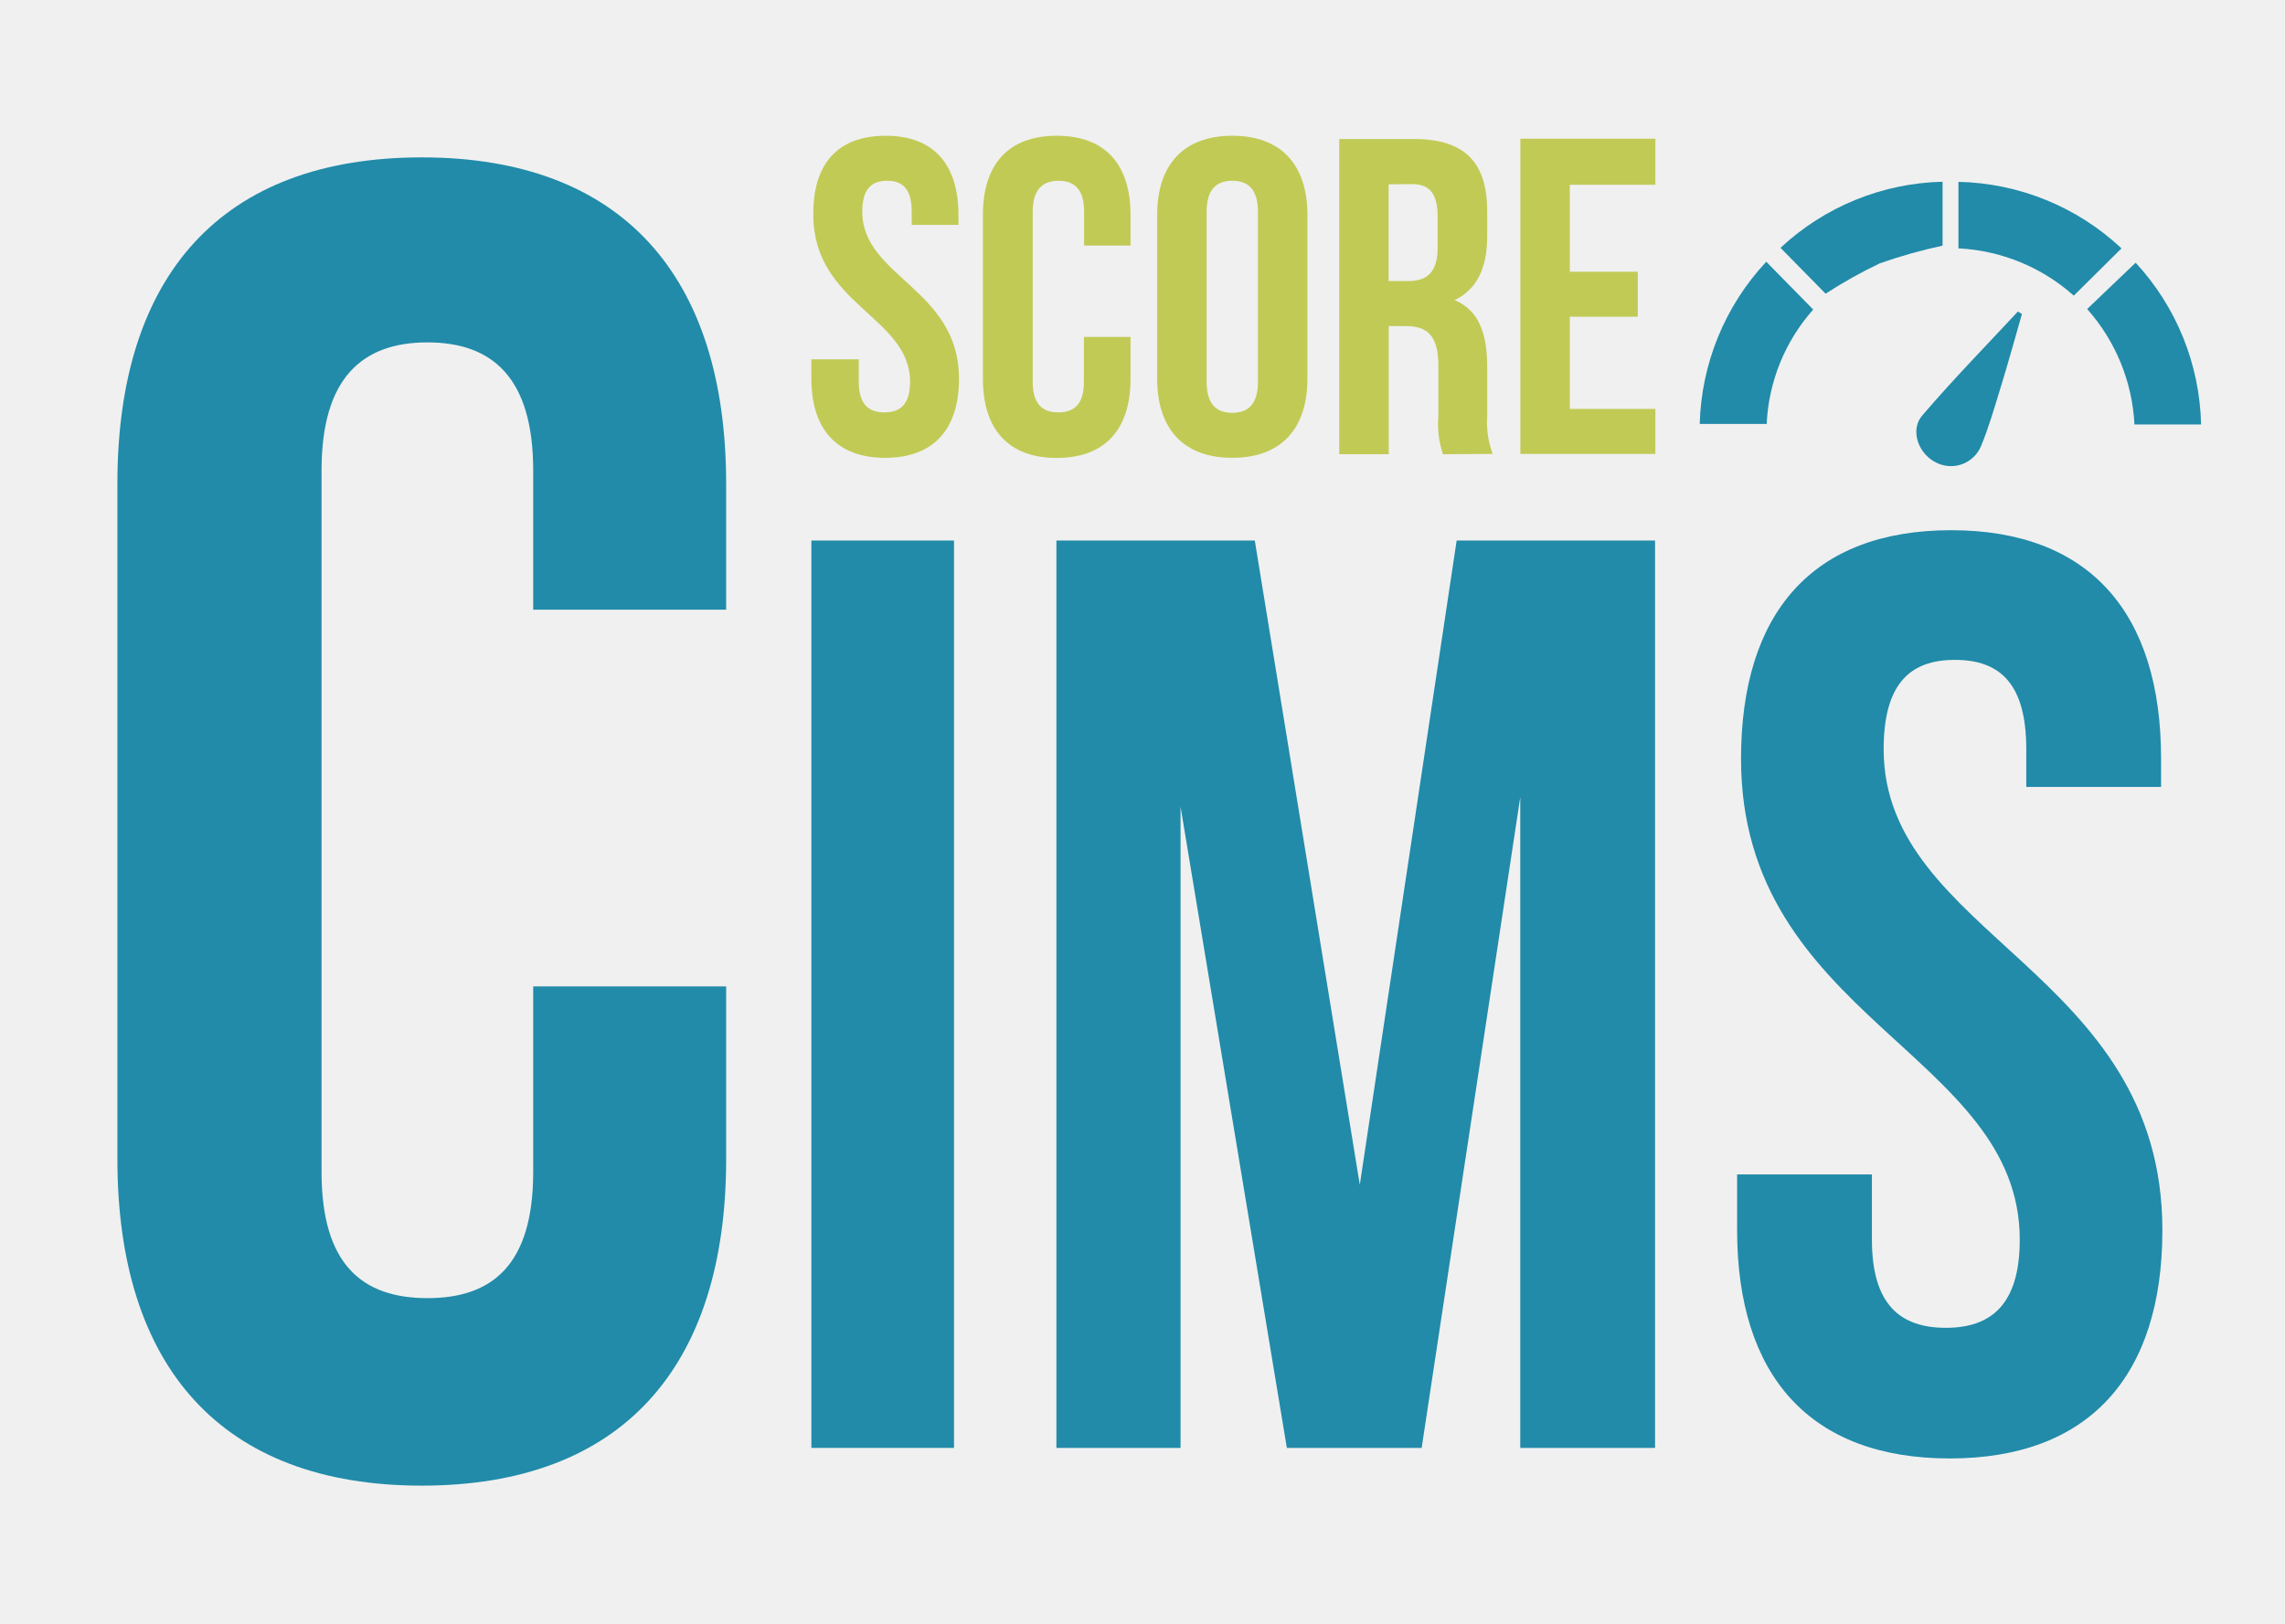
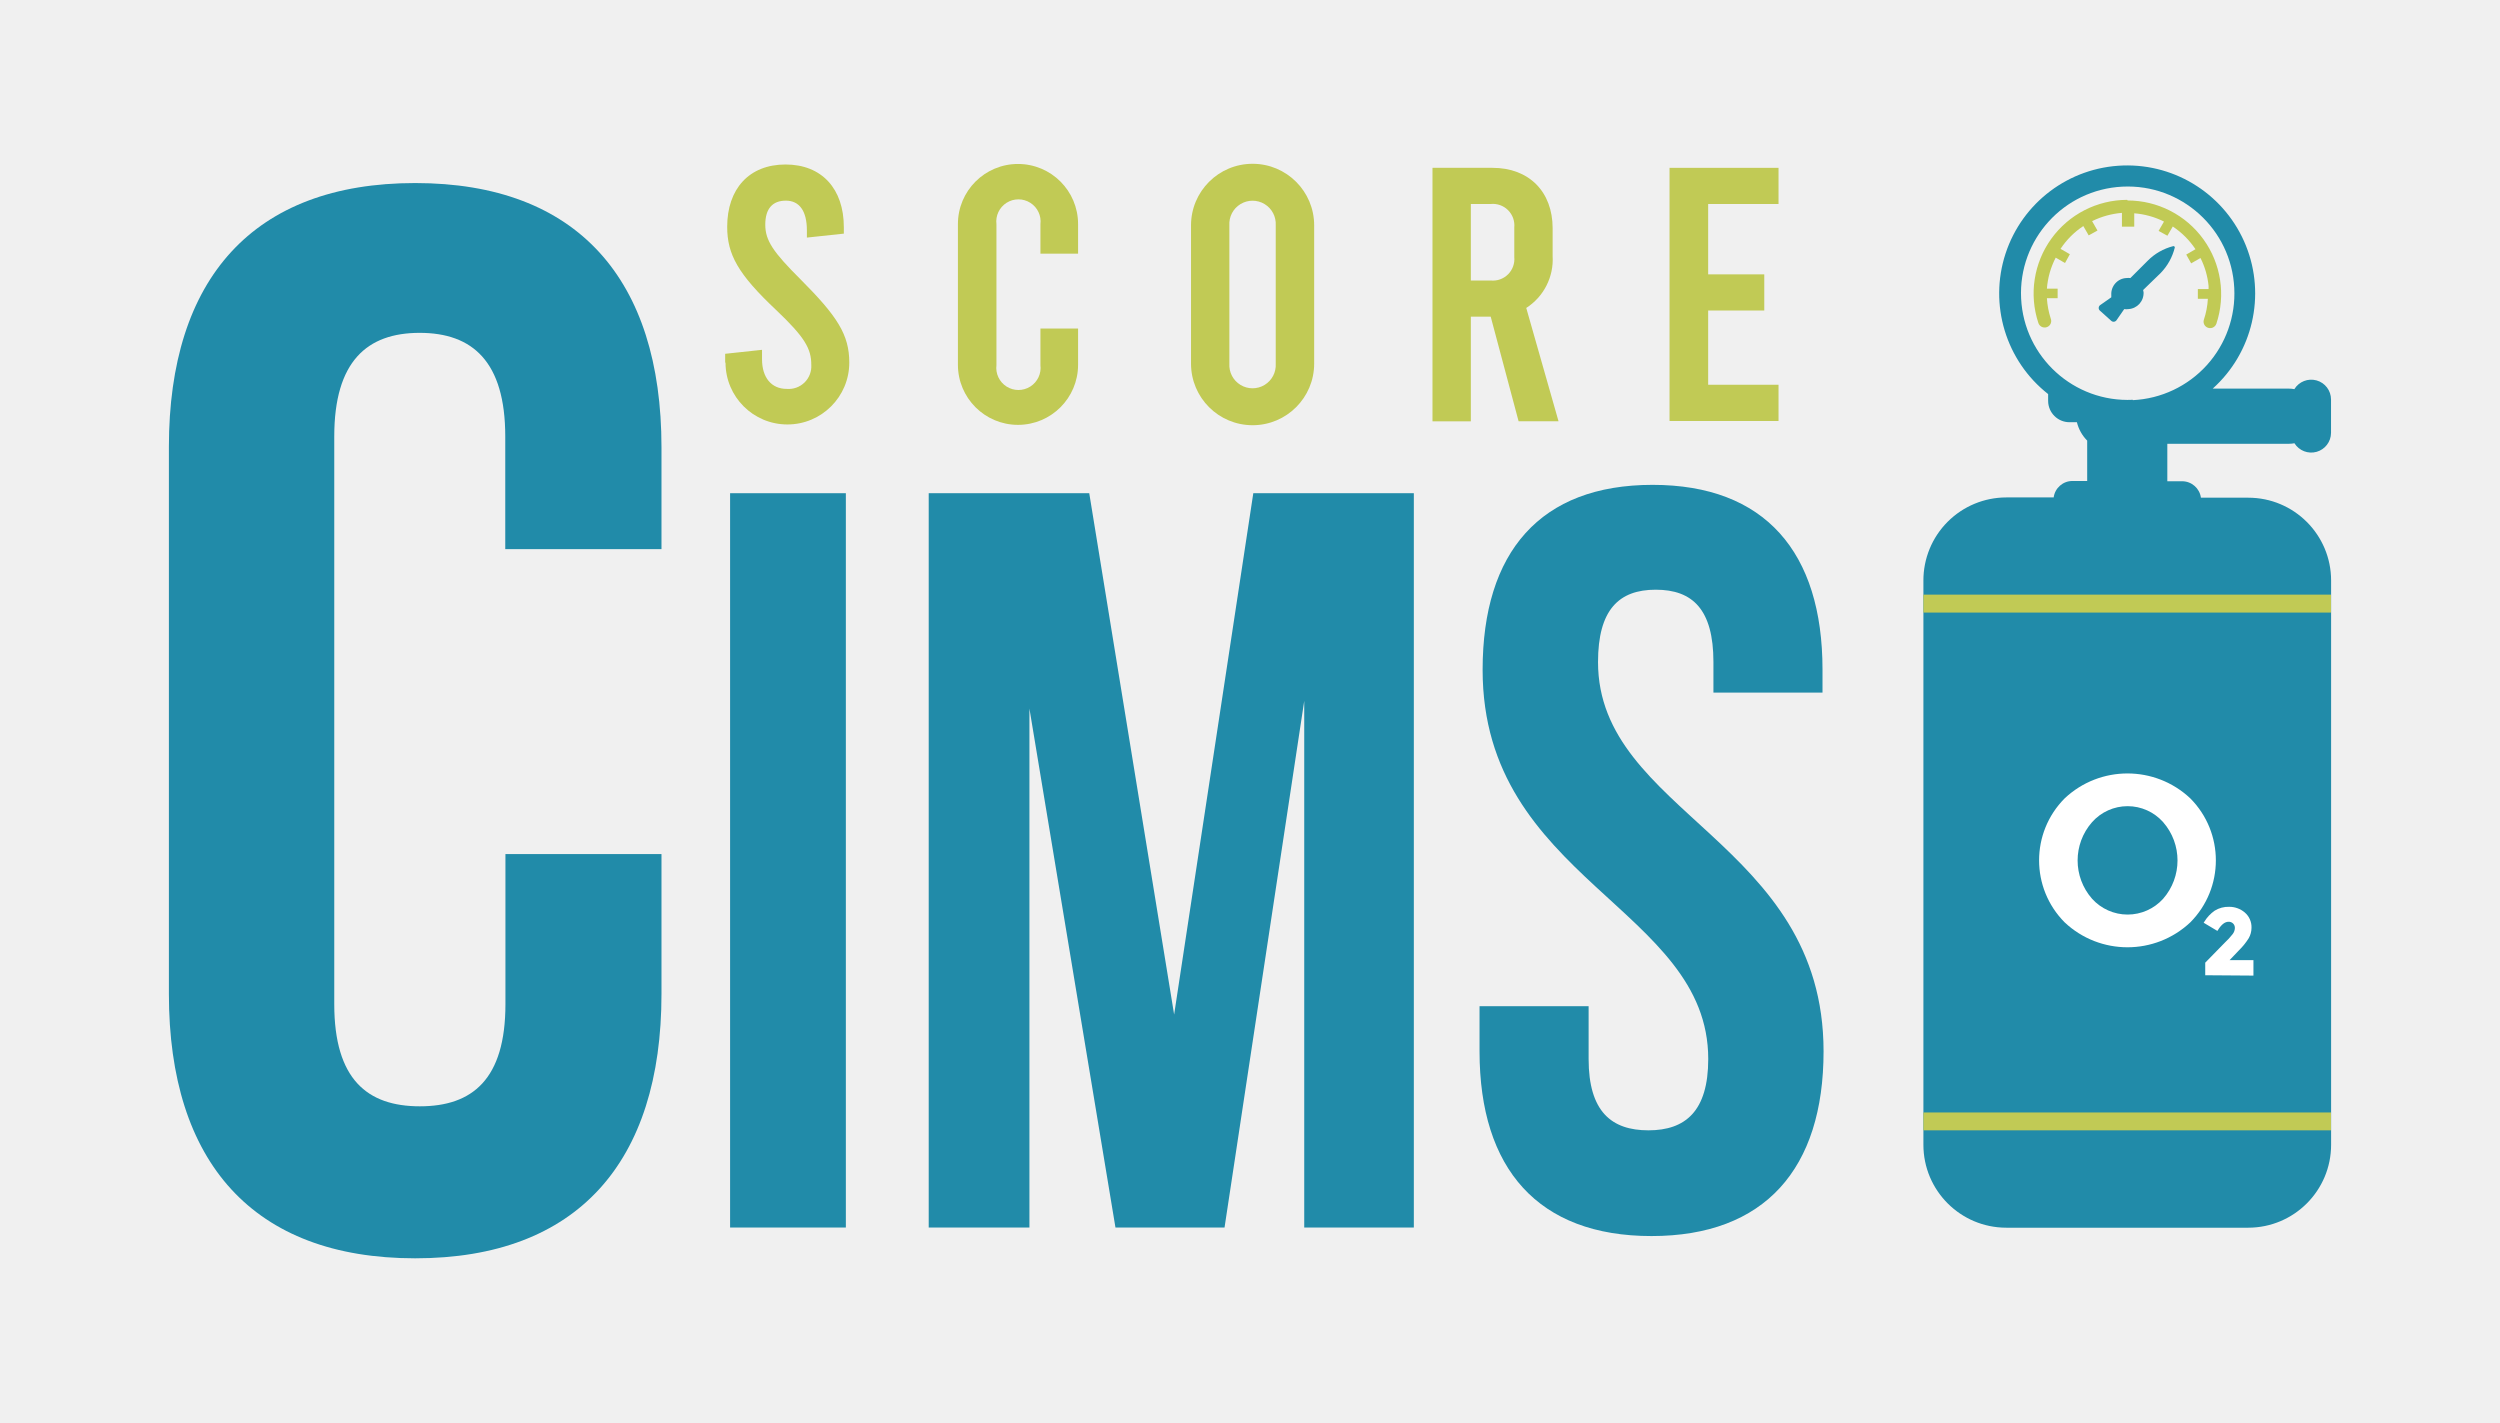
- <svg xmlns="http://www.w3.org/2000/svg" id="Capa_1" data-name="Capa 1" viewBox="0 0 210.2 149.35">
+ <svg xmlns="http://www.w3.org/2000/svg" id="Capa_1" data-name="Capa 1" viewBox="0 0 284.21 161.68">
  <defs>
-     <style>.cls-1{fill:#218ba9;}.cls-2{fill:#c1ca55;}</style>
+     <style>.cls-1{fill:#218ba9;}.cls-2{fill:#c1ca55;}.cls-3{fill:#fff;}</style>
  </defs>
-   <path class="cls-1" d="M66.8,90.75v15.88c0,19.12-9.56,30.05-28,30.05s-28-10.93-28-30.05V44.48c0-19.13,9.56-30,28-30s28,10.92,28,30.05V56.09H49.05V43.28c0-8.54-3.76-11.78-9.73-11.78s-9.74,3.24-9.74,11.78v64.54c0,8.54,3.76,11.61,9.74,11.61s9.73-3.07,9.73-11.61V90.75Z" />
-   <path class="cls-1" d="M74.64,49.73H87.76v83.48H74.64Z" />
-   <path class="cls-1" d="M125.09,109,134,49.73h18.25v83.48h-12.4V73.34l-9.07,59.87h-12.4l-9.78-59v59H97.18V49.73h18.25Z" />
-   <path class="cls-1" d="M179.48,48.78c12.76,0,19.32,7.63,19.32,21v2.62H186.4V68.93c0-6-2.39-8.22-6.57-8.22s-6.55,2.26-6.55,8.22c0,17.18,25.64,20.4,25.64,44.25,0,13.35-6.68,21-19.56,21s-19.56-7.63-19.56-21v-5.13h12.4v6c0,6,2.63,8.11,6.8,8.11s6.8-2.15,6.8-8.11c0-17.17-25.64-20.39-25.64-44.24C160.16,56.41,166.72,48.78,179.48,48.78Z" />
-   <path class="cls-2" d="M81.47,12.49c4.43,0,6.7,2.65,6.7,7.28v.92h-4.3V19.48c0-2.07-.82-2.85-2.27-2.85s-2.28.78-2.28,2.85c0,6,8.9,7.08,8.9,15.36,0,4.63-2.32,7.28-6.79,7.28s-6.79-2.65-6.79-7.28V33.06H79v2.07c0,2.07.91,2.81,2.36,2.81s2.36-.74,2.36-2.81c0-6-8.9-7.08-8.9-15.36C74.77,15.14,77,12.49,81.47,12.49Z" />
-   <path class="cls-2" d="M104,31v3.85c0,4.63-2.32,7.28-6.79,7.28s-6.79-2.65-6.79-7.28V19.77c0-4.63,2.32-7.28,6.79-7.28S104,15.14,104,19.77v2.82H99.73V19.48c0-2.07-.91-2.85-2.35-2.85S95,17.41,95,19.48V35.13c0,2.07.91,2.81,2.36,2.81s2.35-.74,2.35-2.81V31Z" />
-   <path class="cls-2" d="M106.45,19.77c0-4.63,2.44-7.28,6.91-7.28s6.91,2.65,6.91,7.28V34.84c0,4.63-2.44,7.28-6.91,7.28s-6.91-2.65-6.91-7.28ZM111,35.13c0,2.07.91,2.85,2.36,2.85s2.36-.78,2.36-2.85V19.48c0-2.07-.91-2.85-2.36-2.85s-2.36.78-2.36,2.85Z" />
-   <path class="cls-2" d="M132.74,41.79a8.81,8.81,0,0,1-.42-3.56V33.68c0-2.69-.91-3.68-3-3.68h-1.57V41.79h-4.55v-29h6.87c4.72,0,6.74,2.19,6.74,6.66v2.28c0,3-1,4.92-3,5.88,2.27.95,3,3.14,3,6.17v4.46a8.44,8.44,0,0,0,.5,3.52Zm-5-24.83v8.9h1.78c1.7,0,2.73-.75,2.73-3.06V19.94c0-2.07-.7-3-2.32-3Z" />
-   <path class="cls-2" d="M144.41,25h6.25v4.14h-6.25v8.48h7.87v4.14H139.86v-29h12.42V17h-7.87Z" />
-   <path class="cls-1" d="M162.52,39h-6.16a22.73,22.73,0,0,1,6.12-14.92l4.32,4.4A17,17,0,0,0,162.52,39Z" />
-   <path class="cls-1" d="M180.16,22.85V16.73a22.65,22.65,0,0,1,15,6.12l-4.39,4.35A17.2,17.2,0,0,0,180.16,22.85Z" />
-   <path class="cls-1" d="M202.48,39.05h-6.13A17.26,17.26,0,0,0,192,28.43l4.46-4.26A22.65,22.65,0,0,1,202.48,39.05Z" />
-   <path class="cls-1" d="M163.79,22.8a22.62,22.62,0,0,1,14.91-6.08V22.6a48.41,48.41,0,0,0-5.76,1.62,42.82,42.82,0,0,0-5,2.8Z" />
-   <path class="cls-1" d="M186,28.89c-.66,2.3-1.29,4.6-2,6.89-.54,1.77-1.06,3.55-1.76,5.26A3,3,0,0,1,178,42.5c-1.58-.84-2.31-3-1.14-4.31,2.81-3.28,5.83-6.37,8.77-9.53Z" />
+   <path class="cls-1" d="M75.2,97.09V113c0,19.12-9.56,30.05-28,30.05s-28-10.93-28-30.05V50.81c0-19.12,9.56-30,28-30s28,10.93,28,30.05V62.43H57.44V49.62c0-8.54-3.75-11.78-9.73-11.78S38,41.08,38,49.62v64.54c0,8.54,3.76,11.61,9.73,11.61s9.73-3.07,9.73-11.61V97.09Z" />
+   <path class="cls-1" d="M83,56.07H96.16v83.48H83Z" />
+   <path class="cls-1" d="M133.48,115.34l9-59.27h18.25v83.48H148.27V79.68l-9.06,59.87h-12.4l-9.78-59v59H105.58V56.07h18.25Z" />
+   <path class="cls-1" d="M187.87,55.12c12.76,0,19.32,7.63,19.32,21v2.62h-12.4V75.27c0-6-2.38-8.23-6.56-8.23s-6.56,2.27-6.56,8.23c0,17.17,25.64,20.4,25.64,44.25,0,13.35-6.68,21-19.56,21s-19.55-7.63-19.55-21v-5.13h12.4v6c0,6,2.62,8.11,6.8,8.11s6.8-2.15,6.8-8.11c0-17.17-25.65-20.39-25.65-44.24C168.55,62.75,175.11,55.12,187.87,55.12Z" />
+   <path class="cls-1" d="M260.24,50.45a3,3,0,0,0,.6-.06A2.25,2.25,0,0,0,265,49.22V45.41a2.25,2.25,0,0,0-4.17-1.17,3,3,0,0,0-.6-.06h-8.68a14.55,14.55,0,1,0-18.71.62v.78A2.43,2.43,0,0,0,235.28,48h.83a4.48,4.48,0,0,0,1.17,2.09v4.59H235.6a2.15,2.15,0,0,0-2.13,1.87h-5.38A9.43,9.43,0,0,0,218.66,66v64.14a9.43,9.43,0,0,0,9.43,9.43h27.5a9.43,9.43,0,0,0,9.42-9.43V66a9.42,9.42,0,0,0-9.42-9.42h-5.38a2.16,2.16,0,0,0-2.14-1.87h-1.68V50.45Zm-17.77-5A12.13,12.13,0,1,1,254,32.74,12.13,12.13,0,0,1,242.47,45.49Z" />
+   <rect class="cls-2" x="218.66" y="67.6" width="46.34" height="2.04" />
+   <rect class="cls-2" x="218.66" y="126.47" width="46.34" height="2.03" />
+   <path class="cls-3" d="M249,90.76a10.42,10.42,0,0,0-14.28,0,10,10,0,0,0,0,14.1,10.42,10.42,0,0,0,14.28,0,10,10,0,0,0,0-14.1Zm-3.09,11.42a5.44,5.44,0,0,1-8.07,0,6.59,6.59,0,0,1,0-8.72,5.4,5.4,0,0,1,8.07,0,6.62,6.62,0,0,1,0,8.72Z" />
+   <path class="cls-3" d="M250.7,110.87v-1.43l2.2-2.25a8.41,8.41,0,0,0,.92-1,1.19,1.19,0,0,0,.25-.68.69.69,0,0,0-.2-.52.7.7,0,0,0-.52-.2c-.41,0-.81.31-1.19.92l-.08.12-1.56-.93.08-.12a4.17,4.17,0,0,1,1.17-1.25,2.94,2.94,0,0,1,1.65-.44,2.71,2.71,0,0,1,1.77.64,2.19,2.19,0,0,1,.77,1.76,2.43,2.43,0,0,1-.31,1.16,7.49,7.49,0,0,1-1.09,1.36l-1.09,1.14h2.71v1.76Z" />
+   <path class="cls-2" d="M241.84,22.72a10.65,10.65,0,0,0-10.11,14,.75.75,0,0,0,1.11.4.73.73,0,0,0,.31-.86,9.39,9.39,0,0,1-.45-2.36h1.22V32.82H232.7a9.16,9.16,0,0,1,1-3.53l1.06.61.55-1-1.06-.61a9.13,9.13,0,0,1,2.59-2.59l.61,1.06,1-.55-.61-1.07a9.39,9.39,0,0,1,3.39-.94v1.57h1.4V24.25a9.06,9.06,0,0,1,3.38.94l-.61,1.06,1,.55.61-1.05a9.32,9.32,0,0,1,2.58,2.58l-1.05.61.56,1,1.06-.61a9,9,0,0,1,.92,3.18c0,.12,0,.23,0,.35h-1.22v1.11H251a9,9,0,0,1-.45,2.36.73.73,0,0,0,.31.86h0a.75.75,0,0,0,1.11-.4,10.65,10.65,0,0,0-10.1-14Z" />
+   <path class="cls-1" d="M247.24,28.14a.15.15,0,0,0-.17-.16,6.25,6.25,0,0,0-2.94,1.69l-1.94,1.94a1.71,1.71,0,0,0-.45,0,1.77,1.77,0,0,0-1.25.59,1.81,1.81,0,0,0-.47,1.31,2.5,2.5,0,0,0,0,.29l-1.27.89a.4.4,0,0,0-.05.6L240,36.46a.4.4,0,0,0,.61-.05l.88-1.27a1.57,1.57,0,0,0,.48,0,1.83,1.83,0,0,0,1.72-1.91,2.38,2.38,0,0,0-.05-.26l2-1.94A6.34,6.34,0,0,0,247.24,28.14Z" />
+   <path class="cls-2" d="M82.44,41.22v-1l4.19-.45v1.07c0,2.1,1.08,3.37,2.8,3.37a2.58,2.58,0,0,0,2.8-2.75c0-1.82-.74-3.13-4-6.22-4.32-4.07-5.56-6.3-5.56-9.46,0-4.28,2.47-7.08,6.63-7.08s6.63,2.8,6.63,7.12v.74l-4.2.45v-.82c0-2.23-.87-3.38-2.39-3.38S87,23.73,87,25.54s.91,3.13,4,6.21c4.19,4.2,5.55,6.3,5.55,9.47a7,7,0,1,1-14.07,0Z" />
+   <path class="cls-2" d="M108.9,41.47v-16a6.83,6.83,0,0,1,13.66,0v3.37h-4.28V25.5a2.52,2.52,0,1,0-5,0v16a2.52,2.52,0,1,0,5,0V37.35h4.28v4.12a6.83,6.83,0,0,1-13.66,0Z" />
+   <path class="cls-2" d="M135.4,41.34V25.62a7,7,0,0,1,14,0V41.34a7,7,0,0,1-14,0Zm9.63,0V25.62a2.64,2.64,0,1,0-5.27,0V41.34a2.64,2.64,0,1,0,5.27,0Z" />
+   <path class="cls-2" d="M172.64,47.89,169.47,36h-2.26v11.9h-4.36V19.08h6.83c4.15,0,6.83,2.72,6.83,6.87v3.17a6.55,6.55,0,0,1-3,5.89l3.67,12.88Zm-5.43-16h2.26a2.45,2.45,0,0,0,2.68-2.68V25.87a2.45,2.45,0,0,0-2.68-2.68h-2.26Z" />
+   <path class="cls-2" d="M189.8,19.08h12.39v4.11h-8v8h6.38v4.11h-6.38v8.44h8v4.12H189.8Z" />
</svg>
